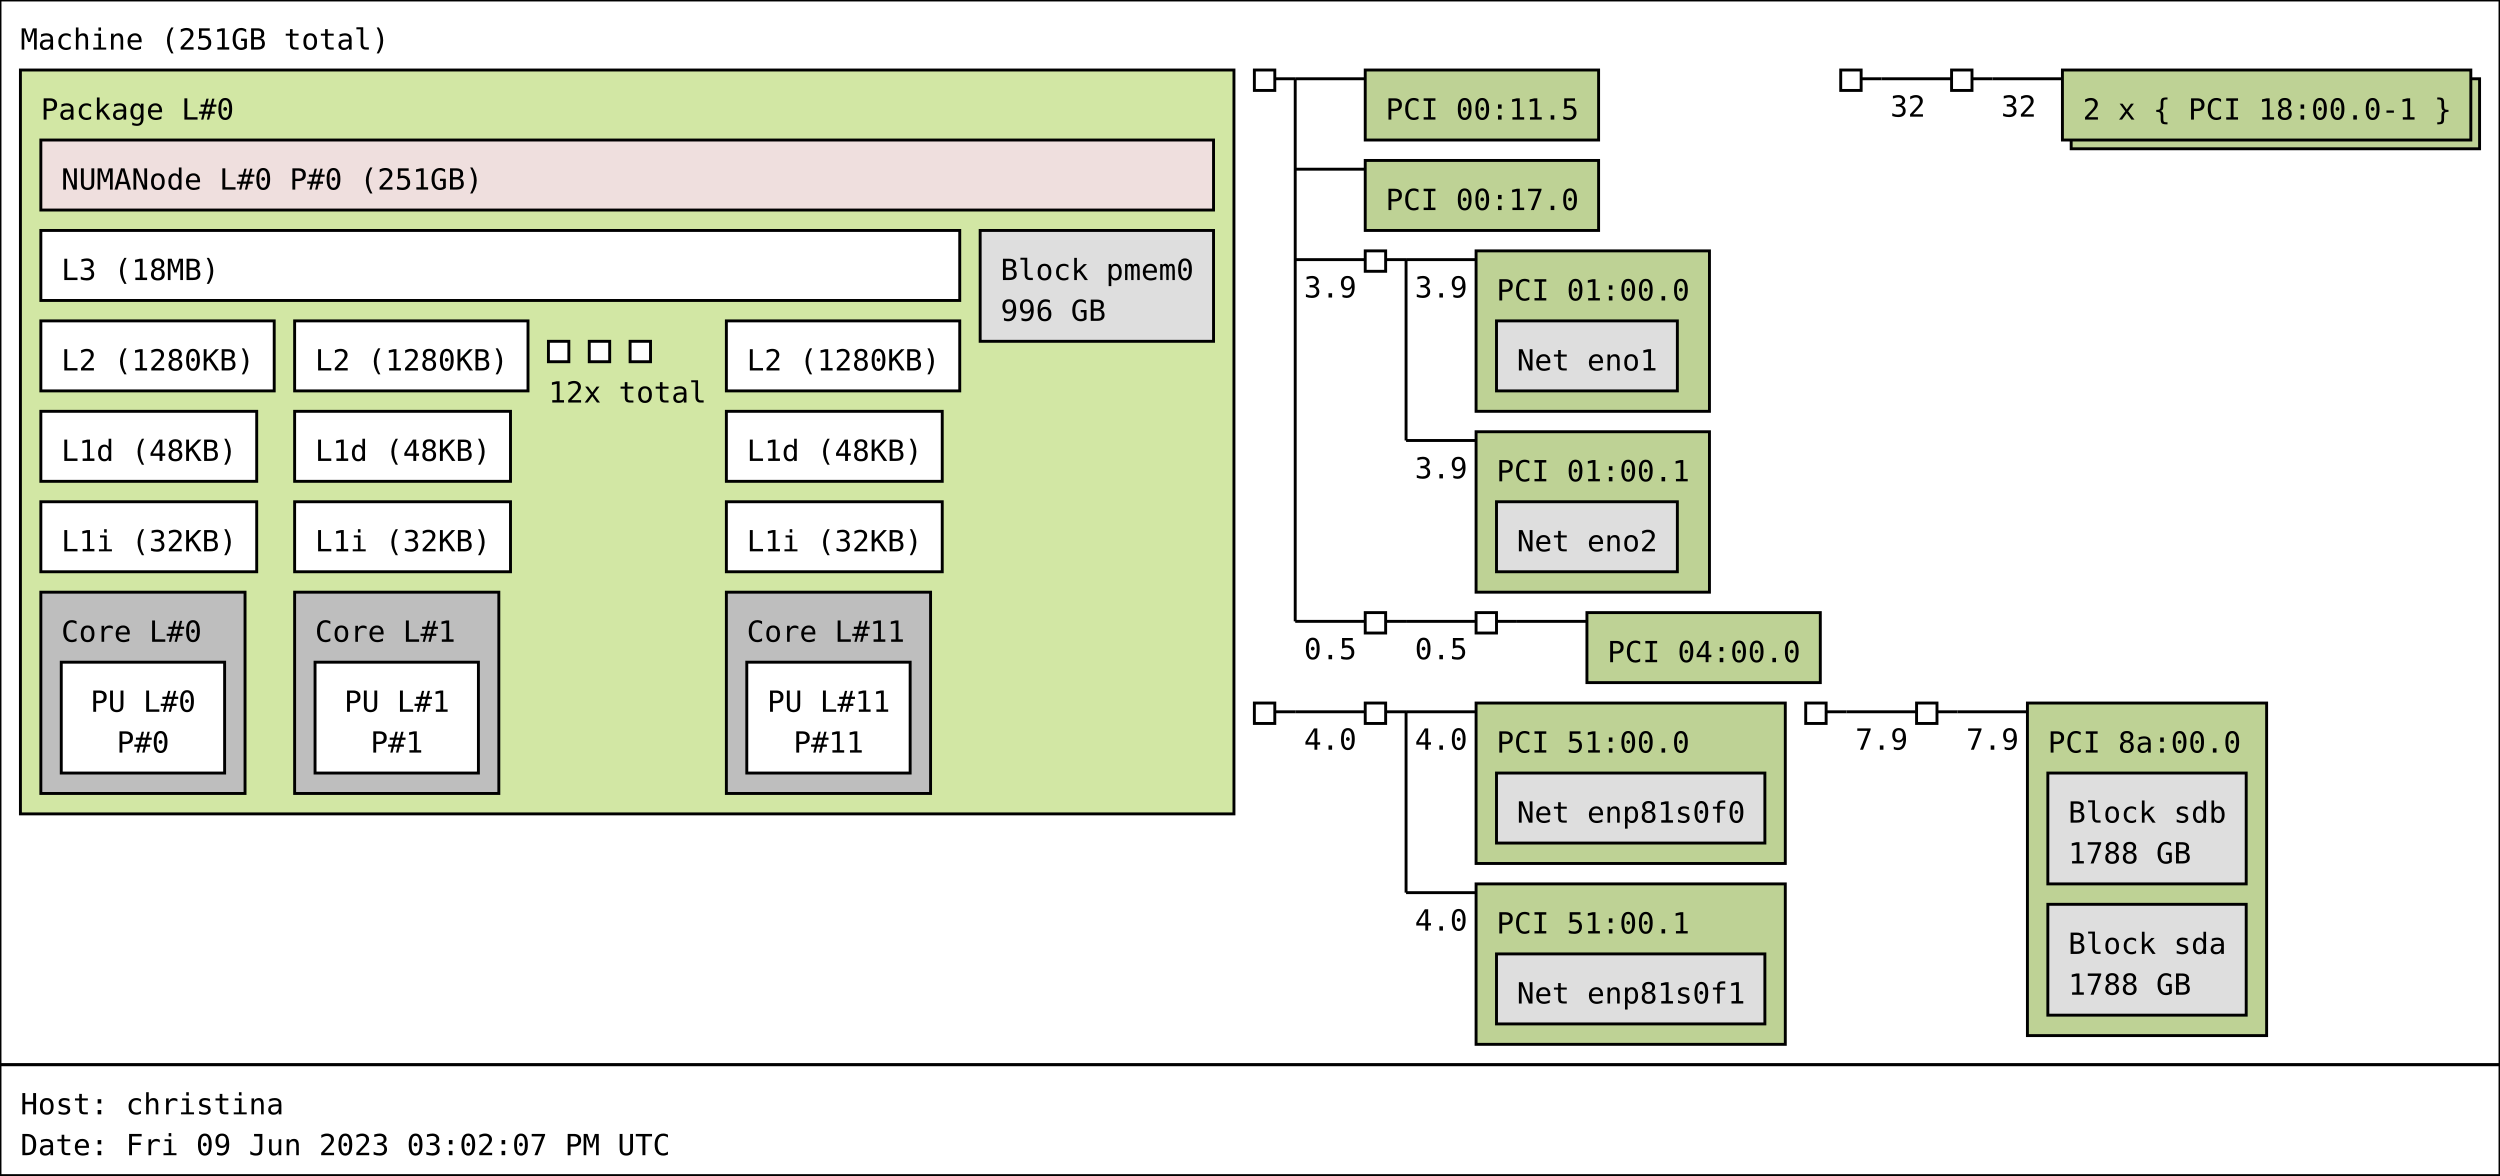
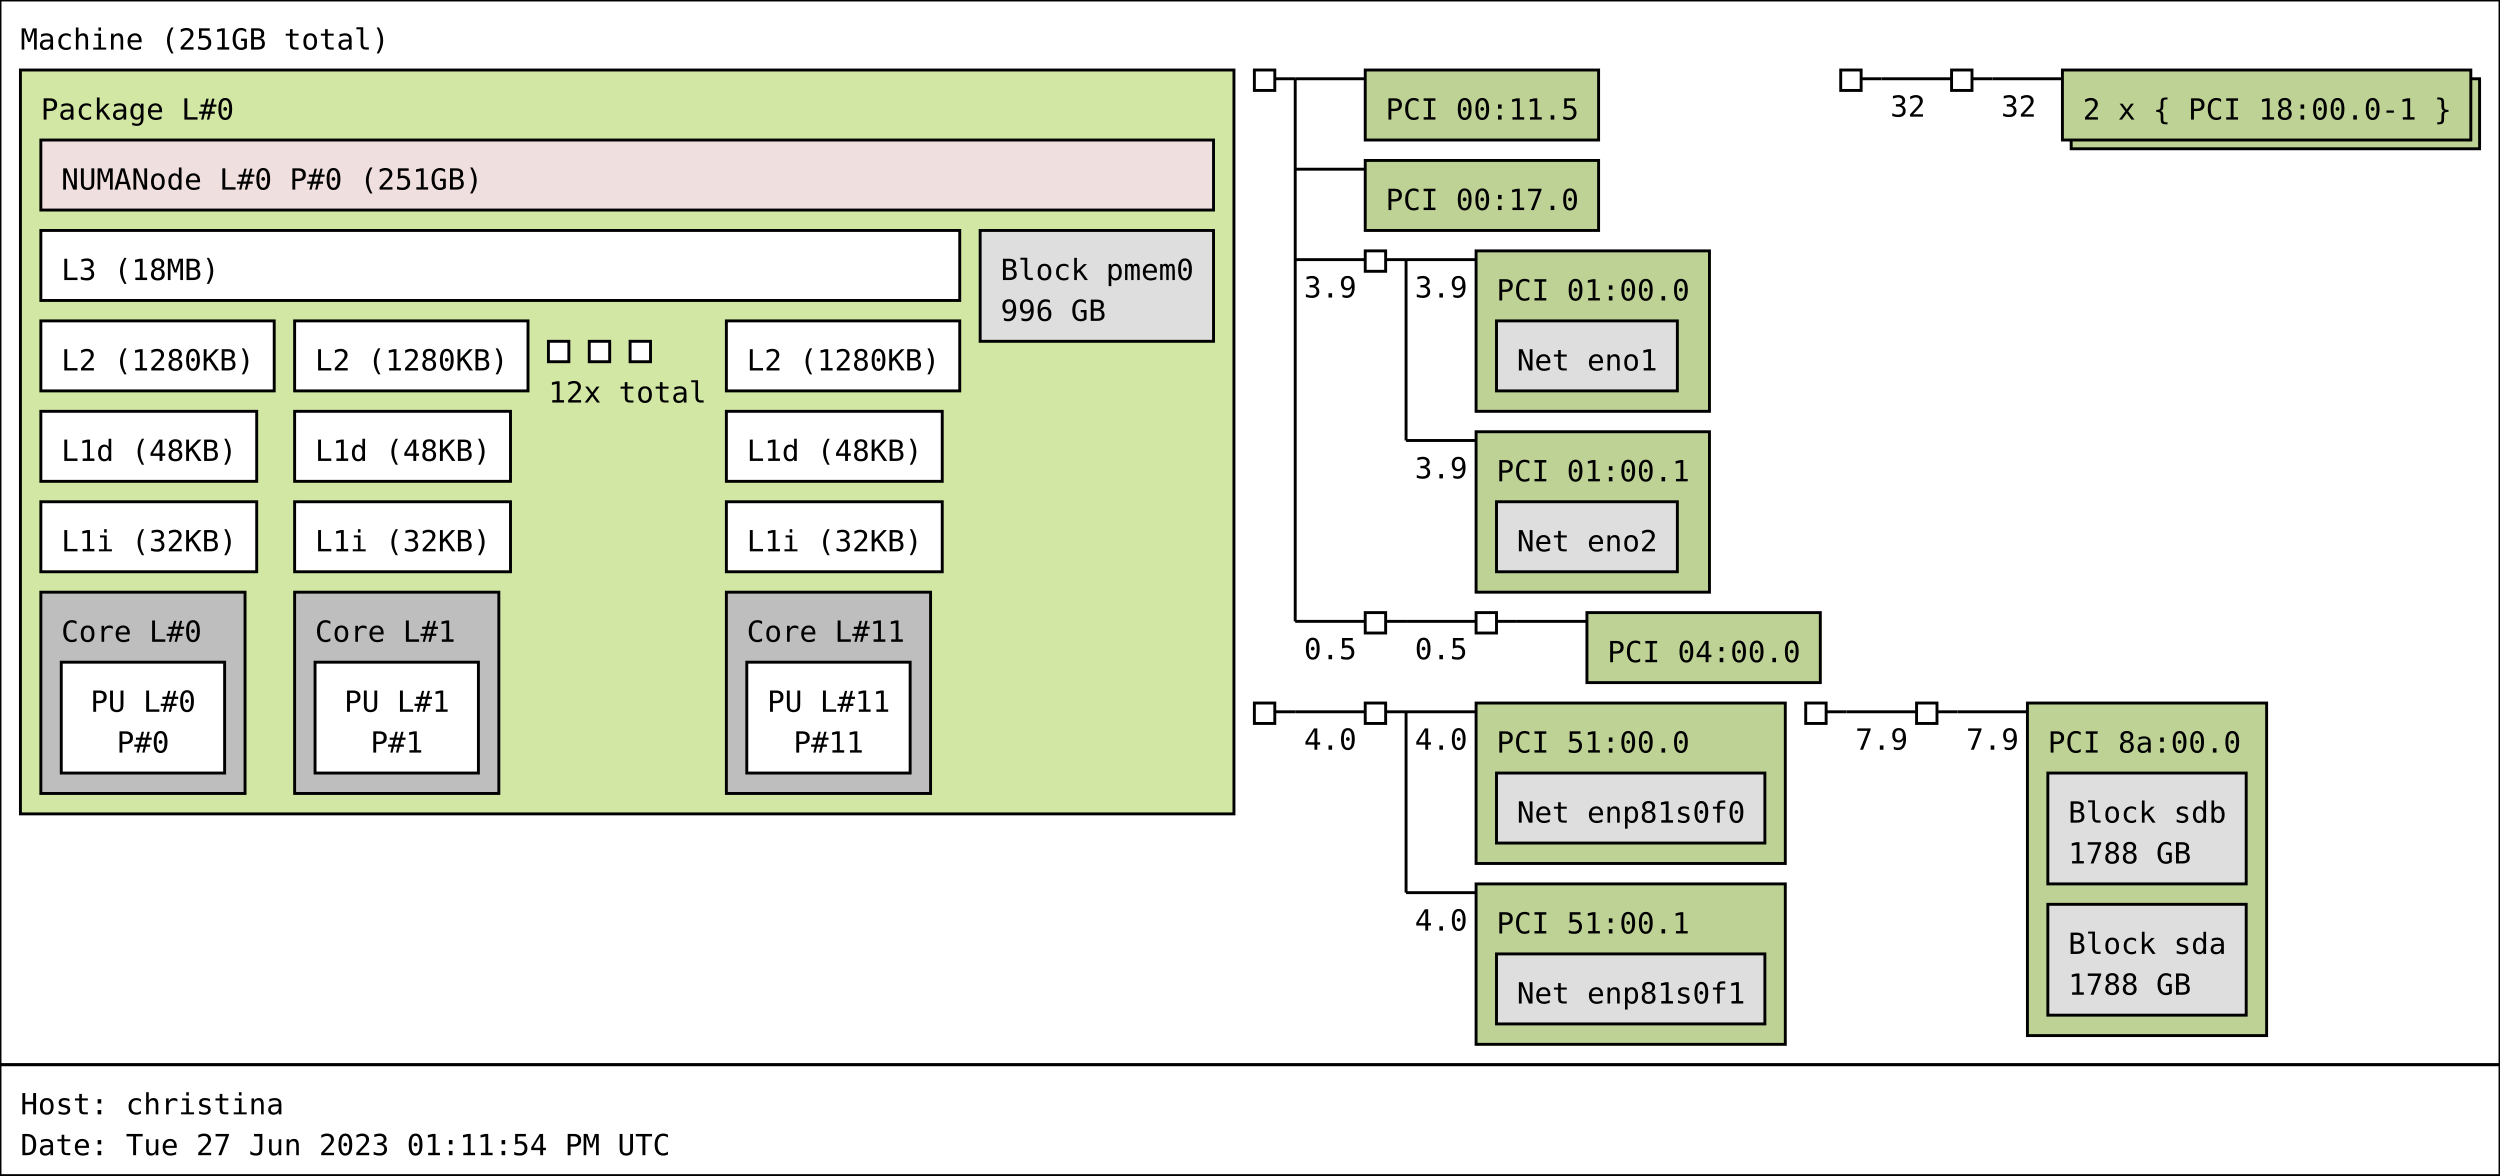
<svg xmlns="http://www.w3.org/2000/svg" width="857px" height="403px" viewBox="0 0 857px 403px" version="1.1">
  <rect id="Machine_0_rect" class="Machine" x="0" y="0" width="857" height="365" fill="rgb(255,255,255)" stroke="rgb(0,0,0)" stroke-width="1" />
  <text id="Machine_0_text" class="Machine" font-family="Monospace" x="7" y="17" fill="rgb(0,0,0)" font-size="10px">Machine (251GB total)</text>
  <rect id="Package_0_rect" class="Package" x="7" y="24" width="416" height="255" fill="rgb(210,231,164)" stroke="rgb(0,0,0)" stroke-width="1" />
  <text id="Package_0_text" class="Package" font-family="Monospace" x="14" y="41" fill="rgb(0,0,0)" font-size="10px">Package L#0</text>
  <rect id="L3_0_rect" class="L3" x="14" y="79" width="315" height="24" fill="rgb(255,255,255)" stroke="rgb(0,0,0)" stroke-width="1" />
  <text id="L3_0_text" class="L3" font-family="Monospace" x="21" y="96" fill="rgb(0,0,0)" font-size="10px">L3 (18MB)</text>
  <rect id="L2_0_rect" class="L2" x="14" y="110" width="80" height="24" fill="rgb(255,255,255)" stroke="rgb(0,0,0)" stroke-width="1" />
  <text id="L2_0_text" class="L2" font-family="Monospace" x="21" y="127" fill="rgb(0,0,0)" font-size="10px">L2 (1280KB)</text>
  <rect id="L1d_0_rect" class="L1d" x="14" y="141" width="74" height="24" fill="rgb(255,255,255)" stroke="rgb(0,0,0)" stroke-width="1" />
  <text id="L1d_0_text" class="L1d" font-family="Monospace" x="21" y="158" fill="rgb(0,0,0)" font-size="10px">L1d (48KB)</text>
  <rect id="L1i_0_rect" class="L1i" x="14" y="172" width="74" height="24" fill="rgb(255,255,255)" stroke="rgb(0,0,0)" stroke-width="1" />
  <text id="L1i_0_text" class="L1i" font-family="Monospace" x="21" y="189" fill="rgb(0,0,0)" font-size="10px">L1i (32KB)</text>
  <rect id="Core_0_rect" class="Core" x="14" y="203" width="70" height="69" fill="rgb(190,190,190)" stroke="rgb(0,0,0)" stroke-width="1" />
  <text id="Core_0_text" class="Core" font-family="Monospace" x="21" y="220" fill="rgb(0,0,0)" font-size="10px">Core L#0</text>
  <rect id="PU_0_rect" class="PU" x="21" y="227" width="56" height="38" fill="rgb(255,255,255)" stroke="rgb(0,0,0)" stroke-width="1" />
  <text id="PU_0_text" class="PU" font-family="Monospace" x="31" y="244" fill="rgb(0,0,0)" font-size="10px">PU L#0</text>
  <text id="PU_0_text_1" class="PU" font-family="Monospace" x="40" y="258" fill="rgb(0,0,0)" font-size="10px">P#0</text>
  <rect id="L2_1_rect" class="L2" x="101" y="110" width="80" height="24" fill="rgb(255,255,255)" stroke="rgb(0,0,0)" stroke-width="1" />
  <text id="L2_1_text" class="L2" font-family="Monospace" x="108" y="127" fill="rgb(0,0,0)" font-size="10px">L2 (1280KB)</text>
  <rect id="L1d_1_rect" class="L1d" x="101" y="141" width="74" height="24" fill="rgb(255,255,255)" stroke="rgb(0,0,0)" stroke-width="1" />
  <text id="L1d_1_text" class="L1d" font-family="Monospace" x="108" y="158" fill="rgb(0,0,0)" font-size="10px">L1d (48KB)</text>
  <rect id="L1i_1_rect" class="L1i" x="101" y="172" width="74" height="24" fill="rgb(255,255,255)" stroke="rgb(0,0,0)" stroke-width="1" />
  <text id="L1i_1_text" class="L1i" font-family="Monospace" x="108" y="189" fill="rgb(0,0,0)" font-size="10px">L1i (32KB)</text>
  <rect id="Core_1_rect" class="Core" x="101" y="203" width="70" height="69" fill="rgb(190,190,190)" stroke="rgb(0,0,0)" stroke-width="1" />
  <text id="Core_1_text" class="Core" font-family="Monospace" x="108" y="220" fill="rgb(0,0,0)" font-size="10px">Core L#1</text>
  <rect id="PU_1_rect" class="PU" x="108" y="227" width="56" height="38" fill="rgb(255,255,255)" stroke="rgb(0,0,0)" stroke-width="1" />
  <text id="PU_1_text" class="PU" font-family="Monospace" x="118" y="244" fill="rgb(0,0,0)" font-size="10px">PU L#1</text>
  <text id="PU_1_text_1" class="PU" font-family="Monospace" x="127" y="258" fill="rgb(0,0,0)" font-size="10px">P#1</text>
  <rect id="L2_2_rect" class="L2" x="188" y="117" width="7" height="7" fill="rgb(255,255,255)" stroke="rgb(0,0,0)" stroke-width="1" />
  <rect id="L2_2_rect" class="L2" x="202" y="117" width="7" height="7" fill="rgb(255,255,255)" stroke="rgb(0,0,0)" stroke-width="1" />
  <rect id="L2_2_rect" class="L2" x="216" y="117" width="7" height="7" fill="rgb(255,255,255)" stroke="rgb(0,0,0)" stroke-width="1" />
  <text id="L2_2_text" class="L2" font-family="Monospace" x="188" y="138" fill="rgb(0,0,0)" font-size="10px">12x total</text>
  <rect id="L2_11_rect" class="L2" x="249" y="110" width="80" height="24" fill="rgb(255,255,255)" stroke="rgb(0,0,0)" stroke-width="1" />
  <text id="L2_11_text" class="L2" font-family="Monospace" x="256" y="127" fill="rgb(0,0,0)" font-size="10px">L2 (1280KB)</text>
  <rect id="L1d_11_rect" class="L1d" x="249" y="141" width="74" height="24" fill="rgb(255,255,255)" stroke="rgb(0,0,0)" stroke-width="1" />
  <text id="L1d_11_text" class="L1d" font-family="Monospace" x="256" y="158" fill="rgb(0,0,0)" font-size="10px">L1d (48KB)</text>
  <rect id="L1i_11_rect" class="L1i" x="249" y="172" width="74" height="24" fill="rgb(255,255,255)" stroke="rgb(0,0,0)" stroke-width="1" />
  <text id="L1i_11_text" class="L1i" font-family="Monospace" x="256" y="189" fill="rgb(0,0,0)" font-size="10px">L1i (32KB)</text>
  <rect id="Core_11_rect" class="Core" x="249" y="203" width="70" height="69" fill="rgb(190,190,190)" stroke="rgb(0,0,0)" stroke-width="1" />
  <text id="Core_11_text" class="Core" font-family="Monospace" x="256" y="220" fill="rgb(0,0,0)" font-size="10px">Core L#11</text>
  <rect id="PU_11_rect" class="PU" x="256" y="227" width="56" height="38" fill="rgb(255,255,255)" stroke="rgb(0,0,0)" stroke-width="1" />
  <text id="PU_11_text" class="PU" font-family="Monospace" x="263" y="244" fill="rgb(0,0,0)" font-size="10px">PU L#11</text>
  <text id="PU_11_text_1" class="PU" font-family="Monospace" x="272" y="258" fill="rgb(0,0,0)" font-size="10px">P#11</text>
  <rect id="NUMANode_0_rect" class="NUMANode" x="14" y="48" width="402" height="24" fill="rgb(239,223,222)" stroke="rgb(0,0,0)" stroke-width="1" />
  <text id="NUMANode_0_text" class="NUMANode" font-family="Monospace" x="21" y="65" fill="rgb(0,0,0)" font-size="10px">NUMANode L#0 P#0 (251GB)</text>
  <rect id="Block_0_rect" class="Block" x="336" y="79" width="80" height="38" fill="rgb(222,222,222)" stroke="rgb(0,0,0)" stroke-width="1" />
  <text id="Block_0_text" class="Block" font-family="Monospace" x="343" y="96" fill="rgb(0,0,0)" font-size="10px">Block pmem0</text>
  <text id="Block_0_text_1" class="Block" font-family="Monospace" x="343" y="110" fill="rgb(0,0,0)" font-size="10px">996 GB</text>
  <rect id="HostBridge_0_rect" class="HostBridge" x="430" y="24" width="7" height="7" fill="rgb(255,255,255)" stroke="rgb(0,0,0)" stroke-width="1" />
  <line id="HostBridge_0_line" class="HostBridge" x1="437" y1="27" x2="444" y2="27" stroke="rgb(0,0,0)" stroke-width="1" />
  <line id="HostBridge_0_line_2" class="HostBridge" x1="444" y1="27" x2="468" y2="27" stroke="rgb(0,0,0)" stroke-width="1" />
  <line id="HostBridge_0_line_3" class="HostBridge" x1="444" y1="58" x2="468" y2="58" stroke="rgb(0,0,0)" stroke-width="1" />
  <line id="HostBridge_0_line_4" class="HostBridge" x1="444" y1="89" x2="468" y2="89" stroke="rgb(0,0,0)" stroke-width="1" />
  <text id="HostBridge_0_text_4" class="HostBridge" font-family="Monospace" x="447" y="102" fill="rgb(0,0,0)" font-size="10px">3.9</text>
  <line id="HostBridge_0_line_5" class="HostBridge" x1="444" y1="213" x2="468" y2="213" stroke="rgb(0,0,0)" stroke-width="1" />
  <text id="HostBridge_0_text_5" class="HostBridge" font-family="Monospace" x="447" y="226" fill="rgb(0,0,0)" font-size="10px">0.5</text>
  <line id="HostBridge_0_line_1" class="HostBridge" x1="444" y1="27" x2="444" y2="213" stroke="rgb(0,0,0)" stroke-width="1" />
  <rect id="PCI_0_rect" class="PCI" x="468" y="24" width="80" height="24" fill="rgb(190,210,149)" stroke="rgb(0,0,0)" stroke-width="1" />
  <text id="PCI_0_text" class="PCI" font-family="Monospace" x="475" y="41" fill="rgb(0,0,0)" font-size="10px">PCI 00:11.5</text>
  <rect id="PCI_1_rect" class="PCI" x="468" y="55" width="80" height="24" fill="rgb(190,210,149)" stroke="rgb(0,0,0)" stroke-width="1" />
  <text id="PCI_1_text" class="PCI" font-family="Monospace" x="475" y="72" fill="rgb(0,0,0)" font-size="10px">PCI 00:17.0</text>
  <rect id="PCIBridge_1_rect" class="PCIBridge" x="468" y="86" width="7" height="7" fill="rgb(255,255,255)" stroke="rgb(0,0,0)" stroke-width="1" />
  <line id="PCIBridge_1_line" class="PCIBridge" x1="475" y1="89" x2="482" y2="89" stroke="rgb(0,0,0)" stroke-width="1" />
  <line id="PCIBridge_1_line_2" class="PCIBridge" x1="482" y1="89" x2="506" y2="89" stroke="rgb(0,0,0)" stroke-width="1" />
  <text id="PCIBridge_1_text_2" class="PCIBridge" font-family="Monospace" x="485" y="102" fill="rgb(0,0,0)" font-size="10px">3.9</text>
  <line id="PCIBridge_1_line_3" class="PCIBridge" x1="482" y1="151" x2="506" y2="151" stroke="rgb(0,0,0)" stroke-width="1" />
  <text id="PCIBridge_1_text_3" class="PCIBridge" font-family="Monospace" x="485" y="164" fill="rgb(0,0,0)" font-size="10px">3.9</text>
  <line id="PCIBridge_1_line_1" class="PCIBridge" x1="482" y1="89" x2="482" y2="151" stroke="rgb(0,0,0)" stroke-width="1" />
  <rect id="PCI_2_rect" class="PCI" x="506" y="86" width="80" height="55" fill="rgb(190,210,149)" stroke="rgb(0,0,0)" stroke-width="1" />
  <text id="PCI_2_text" class="PCI" font-family="Monospace" x="513" y="103" fill="rgb(0,0,0)" font-size="10px">PCI 01:00.0</text>
  <rect id="Net_1_rect" class="Net" x="513" y="110" width="62" height="24" fill="rgb(222,222,222)" stroke="rgb(0,0,0)" stroke-width="1" />
  <text id="Net_1_text" class="Net" font-family="Monospace" x="520" y="127" fill="rgb(0,0,0)" font-size="10px">Net eno1</text>
  <rect id="PCI_3_rect" class="PCI" x="506" y="148" width="80" height="55" fill="rgb(190,210,149)" stroke="rgb(0,0,0)" stroke-width="1" />
  <text id="PCI_3_text" class="PCI" font-family="Monospace" x="513" y="165" fill="rgb(0,0,0)" font-size="10px">PCI 01:00.1</text>
  <rect id="Net_2_rect" class="Net" x="513" y="172" width="62" height="24" fill="rgb(222,222,222)" stroke="rgb(0,0,0)" stroke-width="1" />
  <text id="Net_2_text" class="Net" font-family="Monospace" x="520" y="189" fill="rgb(0,0,0)" font-size="10px">Net eno2</text>
  <rect id="PCIBridge_2_rect" class="PCIBridge" x="468" y="210" width="7" height="7" fill="rgb(255,255,255)" stroke="rgb(0,0,0)" stroke-width="1" />
  <line id="PCIBridge_2_line" class="PCIBridge" x1="475" y1="213" x2="482" y2="213" stroke="rgb(0,0,0)" stroke-width="1" />
  <line id="PCIBridge_2_line_2" class="PCIBridge" x1="482" y1="213" x2="506" y2="213" stroke="rgb(0,0,0)" stroke-width="1" />
  <text id="PCIBridge_2_text_2" class="PCIBridge" font-family="Monospace" x="485" y="226" fill="rgb(0,0,0)" font-size="10px">0.5</text>
  <line id="PCIBridge_2_line_1" class="PCIBridge" x1="482" y1="213" x2="482" y2="213" stroke="rgb(0,0,0)" stroke-width="1" />
  <rect id="PCIBridge_3_rect" class="PCIBridge" x="506" y="210" width="7" height="7" fill="rgb(255,255,255)" stroke="rgb(0,0,0)" stroke-width="1" />
  <line id="PCIBridge_3_line" class="PCIBridge" x1="513" y1="213" x2="520" y2="213" stroke="rgb(0,0,0)" stroke-width="1" />
  <line id="PCIBridge_3_line_2" class="PCIBridge" x1="520" y1="213" x2="544" y2="213" stroke="rgb(0,0,0)" stroke-width="1" />
  <line id="PCIBridge_3_line_1" class="PCIBridge" x1="520" y1="213" x2="520" y2="213" stroke="rgb(0,0,0)" stroke-width="1" />
  <rect id="PCI_4_rect" class="PCI" x="544" y="210" width="80" height="24" fill="rgb(190,210,149)" stroke="rgb(0,0,0)" stroke-width="1" />
  <text id="PCI_4_text" class="PCI" font-family="Monospace" x="551" y="227" fill="rgb(0,0,0)" font-size="10px">PCI 04:00.0</text>
  <rect id="HostBridge_4_rect" class="HostBridge" x="631" y="24" width="7" height="7" fill="rgb(255,255,255)" stroke="rgb(0,0,0)" stroke-width="1" />
  <line id="HostBridge_4_line" class="HostBridge" x1="638" y1="27" x2="645" y2="27" stroke="rgb(0,0,0)" stroke-width="1" />
  <line id="HostBridge_4_line_2" class="HostBridge" x1="645" y1="27" x2="669" y2="27" stroke="rgb(0,0,0)" stroke-width="1" />
  <text id="HostBridge_4_text_2" class="HostBridge" font-family="Monospace" x="648" y="40" fill="rgb(0,0,0)" font-size="10px">32</text>
  <line id="HostBridge_4_line_1" class="HostBridge" x1="645" y1="27" x2="645" y2="27" stroke="rgb(0,0,0)" stroke-width="1" />
  <rect id="PCIBridge_5_rect" class="PCIBridge" x="669" y="24" width="7" height="7" fill="rgb(255,255,255)" stroke="rgb(0,0,0)" stroke-width="1" />
  <line id="PCIBridge_5_line" class="PCIBridge" x1="676" y1="27" x2="683" y2="27" stroke="rgb(0,0,0)" stroke-width="1" />
  <line id="PCIBridge_5_line_2" class="PCIBridge" x1="683" y1="27" x2="707" y2="27" stroke="rgb(0,0,0)" stroke-width="1" />
  <text id="PCIBridge_5_text_2" class="PCIBridge" font-family="Monospace" x="686" y="40" fill="rgb(0,0,0)" font-size="10px">32</text>
  <line id="PCIBridge_5_line_1" class="PCIBridge" x1="683" y1="27" x2="683" y2="27" stroke="rgb(0,0,0)" stroke-width="1" />
  <rect id="PCI_5_rect_2" class="PCI" x="710" y="27" width="140" height="24" fill="rgb(190,210,149)" stroke="rgb(0,0,0)" stroke-width="1" />
  <rect id="PCI_5_rect" class="PCI" x="707" y="24" width="140" height="24" fill="rgb(190,210,149)" stroke="rgb(0,0,0)" stroke-width="1" />
  <text id="PCI_5_text" class="PCI" font-family="Monospace" x="714" y="41" fill="rgb(0,0,0)" font-size="10px">2 x { PCI 18:00.0-1 }</text>
  <rect id="HostBridge_6_rect" class="HostBridge" x="430" y="241" width="7" height="7" fill="rgb(255,255,255)" stroke="rgb(0,0,0)" stroke-width="1" />
  <line id="HostBridge_6_line" class="HostBridge" x1="437" y1="244" x2="444" y2="244" stroke="rgb(0,0,0)" stroke-width="1" />
  <line id="HostBridge_6_line_2" class="HostBridge" x1="444" y1="244" x2="468" y2="244" stroke="rgb(0,0,0)" stroke-width="1" />
  <text id="HostBridge_6_text_2" class="HostBridge" font-family="Monospace" x="447" y="257" fill="rgb(0,0,0)" font-size="10px">4.0</text>
  <line id="HostBridge_6_line_1" class="HostBridge" x1="444" y1="244" x2="444" y2="244" stroke="rgb(0,0,0)" stroke-width="1" />
  <rect id="PCIBridge_7_rect" class="PCIBridge" x="468" y="241" width="7" height="7" fill="rgb(255,255,255)" stroke="rgb(0,0,0)" stroke-width="1" />
  <line id="PCIBridge_7_line" class="PCIBridge" x1="475" y1="244" x2="482" y2="244" stroke="rgb(0,0,0)" stroke-width="1" />
  <line id="PCIBridge_7_line_2" class="PCIBridge" x1="482" y1="244" x2="506" y2="244" stroke="rgb(0,0,0)" stroke-width="1" />
  <text id="PCIBridge_7_text_2" class="PCIBridge" font-family="Monospace" x="485" y="257" fill="rgb(0,0,0)" font-size="10px">4.0</text>
  <line id="PCIBridge_7_line_3" class="PCIBridge" x1="482" y1="306" x2="506" y2="306" stroke="rgb(0,0,0)" stroke-width="1" />
  <text id="PCIBridge_7_text_3" class="PCIBridge" font-family="Monospace" x="485" y="319" fill="rgb(0,0,0)" font-size="10px">4.0</text>
  <line id="PCIBridge_7_line_1" class="PCIBridge" x1="482" y1="244" x2="482" y2="306" stroke="rgb(0,0,0)" stroke-width="1" />
  <rect id="PCI_7_rect" class="PCI" x="506" y="241" width="106" height="55" fill="rgb(190,210,149)" stroke="rgb(0,0,0)" stroke-width="1" />
  <text id="PCI_7_text" class="PCI" font-family="Monospace" x="513" y="258" fill="rgb(0,0,0)" font-size="10px">PCI 51:00.0</text>
  <rect id="Net_3_rect" class="Net" x="513" y="265" width="92" height="24" fill="rgb(222,222,222)" stroke="rgb(0,0,0)" stroke-width="1" />
  <text id="Net_3_text" class="Net" font-family="Monospace" x="520" y="282" fill="rgb(0,0,0)" font-size="10px">Net enp81s0f0</text>
  <rect id="PCI_8_rect" class="PCI" x="506" y="303" width="106" height="55" fill="rgb(190,210,149)" stroke="rgb(0,0,0)" stroke-width="1" />
  <text id="PCI_8_text" class="PCI" font-family="Monospace" x="513" y="320" fill="rgb(0,0,0)" font-size="10px">PCI 51:00.1</text>
  <rect id="Net_4_rect" class="Net" x="513" y="327" width="92" height="24" fill="rgb(222,222,222)" stroke="rgb(0,0,0)" stroke-width="1" />
  <text id="Net_4_text" class="Net" font-family="Monospace" x="520" y="344" fill="rgb(0,0,0)" font-size="10px">Net enp81s0f1</text>
  <rect id="HostBridge_8_rect" class="HostBridge" x="619" y="241" width="7" height="7" fill="rgb(255,255,255)" stroke="rgb(0,0,0)" stroke-width="1" />
  <line id="HostBridge_8_line" class="HostBridge" x1="626" y1="244" x2="633" y2="244" stroke="rgb(0,0,0)" stroke-width="1" />
  <line id="HostBridge_8_line_2" class="HostBridge" x1="633" y1="244" x2="657" y2="244" stroke="rgb(0,0,0)" stroke-width="1" />
  <text id="HostBridge_8_text_2" class="HostBridge" font-family="Monospace" x="636" y="257" fill="rgb(0,0,0)" font-size="10px">7.9</text>
  <line id="HostBridge_8_line_1" class="HostBridge" x1="633" y1="244" x2="633" y2="244" stroke="rgb(0,0,0)" stroke-width="1" />
  <rect id="PCIBridge_9_rect" class="PCIBridge" x="657" y="241" width="7" height="7" fill="rgb(255,255,255)" stroke="rgb(0,0,0)" stroke-width="1" />
  <line id="PCIBridge_9_line" class="PCIBridge" x1="664" y1="244" x2="671" y2="244" stroke="rgb(0,0,0)" stroke-width="1" />
  <line id="PCIBridge_9_line_2" class="PCIBridge" x1="671" y1="244" x2="695" y2="244" stroke="rgb(0,0,0)" stroke-width="1" />
  <text id="PCIBridge_9_text_2" class="PCIBridge" font-family="Monospace" x="674" y="257" fill="rgb(0,0,0)" font-size="10px">7.9</text>
  <line id="PCIBridge_9_line_1" class="PCIBridge" x1="671" y1="244" x2="671" y2="244" stroke="rgb(0,0,0)" stroke-width="1" />
  <rect id="PCI_9_rect" class="PCI" x="695" y="241" width="82" height="114" fill="rgb(190,210,149)" stroke="rgb(0,0,0)" stroke-width="1" />
  <text id="PCI_9_text" class="PCI" font-family="Monospace" x="702" y="258" fill="rgb(0,0,0)" font-size="10px">PCI 8a:00.0</text>
  <rect id="Block_5_rect" class="Block" x="702" y="265" width="68" height="38" fill="rgb(222,222,222)" stroke="rgb(0,0,0)" stroke-width="1" />
  <text id="Block_5_text" class="Block" font-family="Monospace" x="709" y="282" fill="rgb(0,0,0)" font-size="10px">Block sdb</text>
  <text id="Block_5_text_1" class="Block" font-family="Monospace" x="709" y="296" fill="rgb(0,0,0)" font-size="10px">1788 GB</text>
  <rect id="Block_6_rect" class="Block" x="702" y="310" width="68" height="38" fill="rgb(222,222,222)" stroke="rgb(0,0,0)" stroke-width="1" />
  <text id="Block_6_text" class="Block" font-family="Monospace" x="709" y="327" fill="rgb(0,0,0)" font-size="10px">Block sda</text>
  <text id="Block_6_text_1" class="Block" font-family="Monospace" x="709" y="341" fill="rgb(0,0,0)" font-size="10px">1788 GB</text>
  <rect id="anon_rect" x="0" y="365" width="857" height="38" fill="rgb(255,255,255)" stroke="rgb(0,0,0)" stroke-width="1" />
  <text id="anon_text" font-family="Monospace" x="7" y="382" fill="rgb(0,0,0)" font-size="10px">Host: christina</text>
-   <text id="anon_text_1" font-family="Monospace" x="7" y="396" fill="rgb(0,0,0)" font-size="10px">Date: Fri 09 Jun 2023 03:02:07 PM UTC</text>
+   <text id="anon_text_1" font-family="Monospace" x="7" y="396" fill="rgb(0,0,0)" font-size="10px">Date: Tue 27 Jun 2023 01:11:54 PM UTC</text>
</svg>
